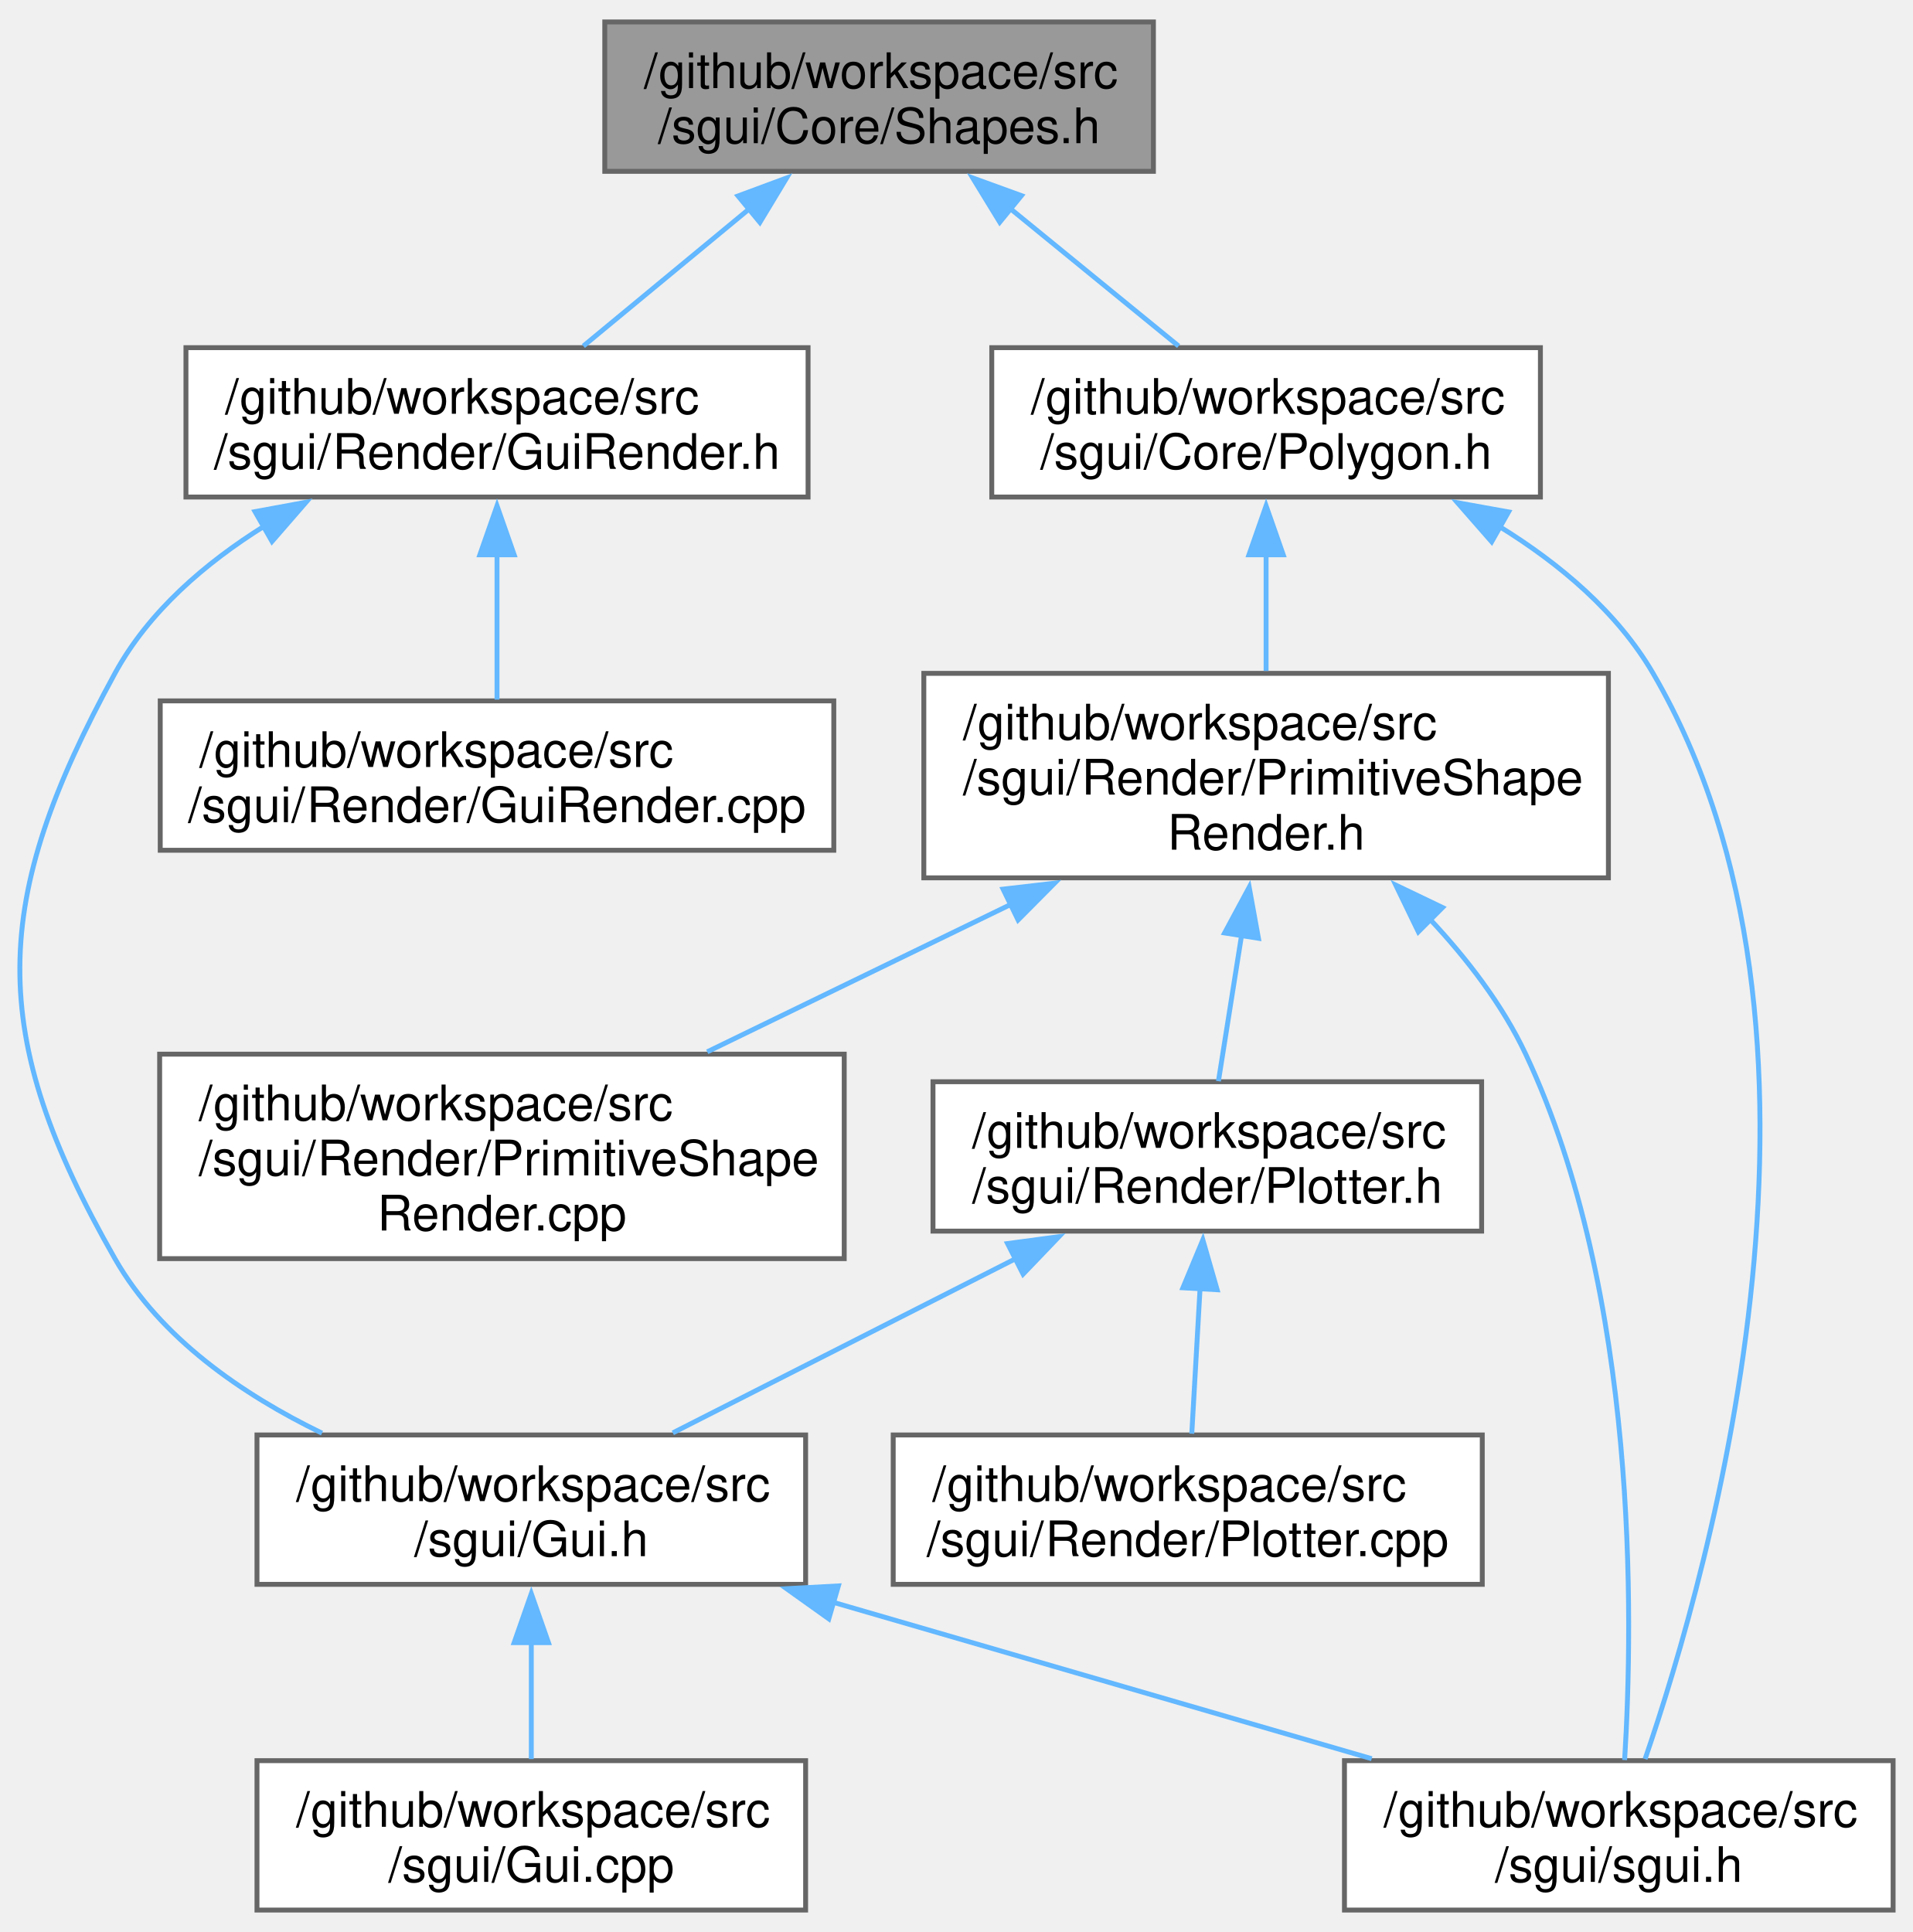
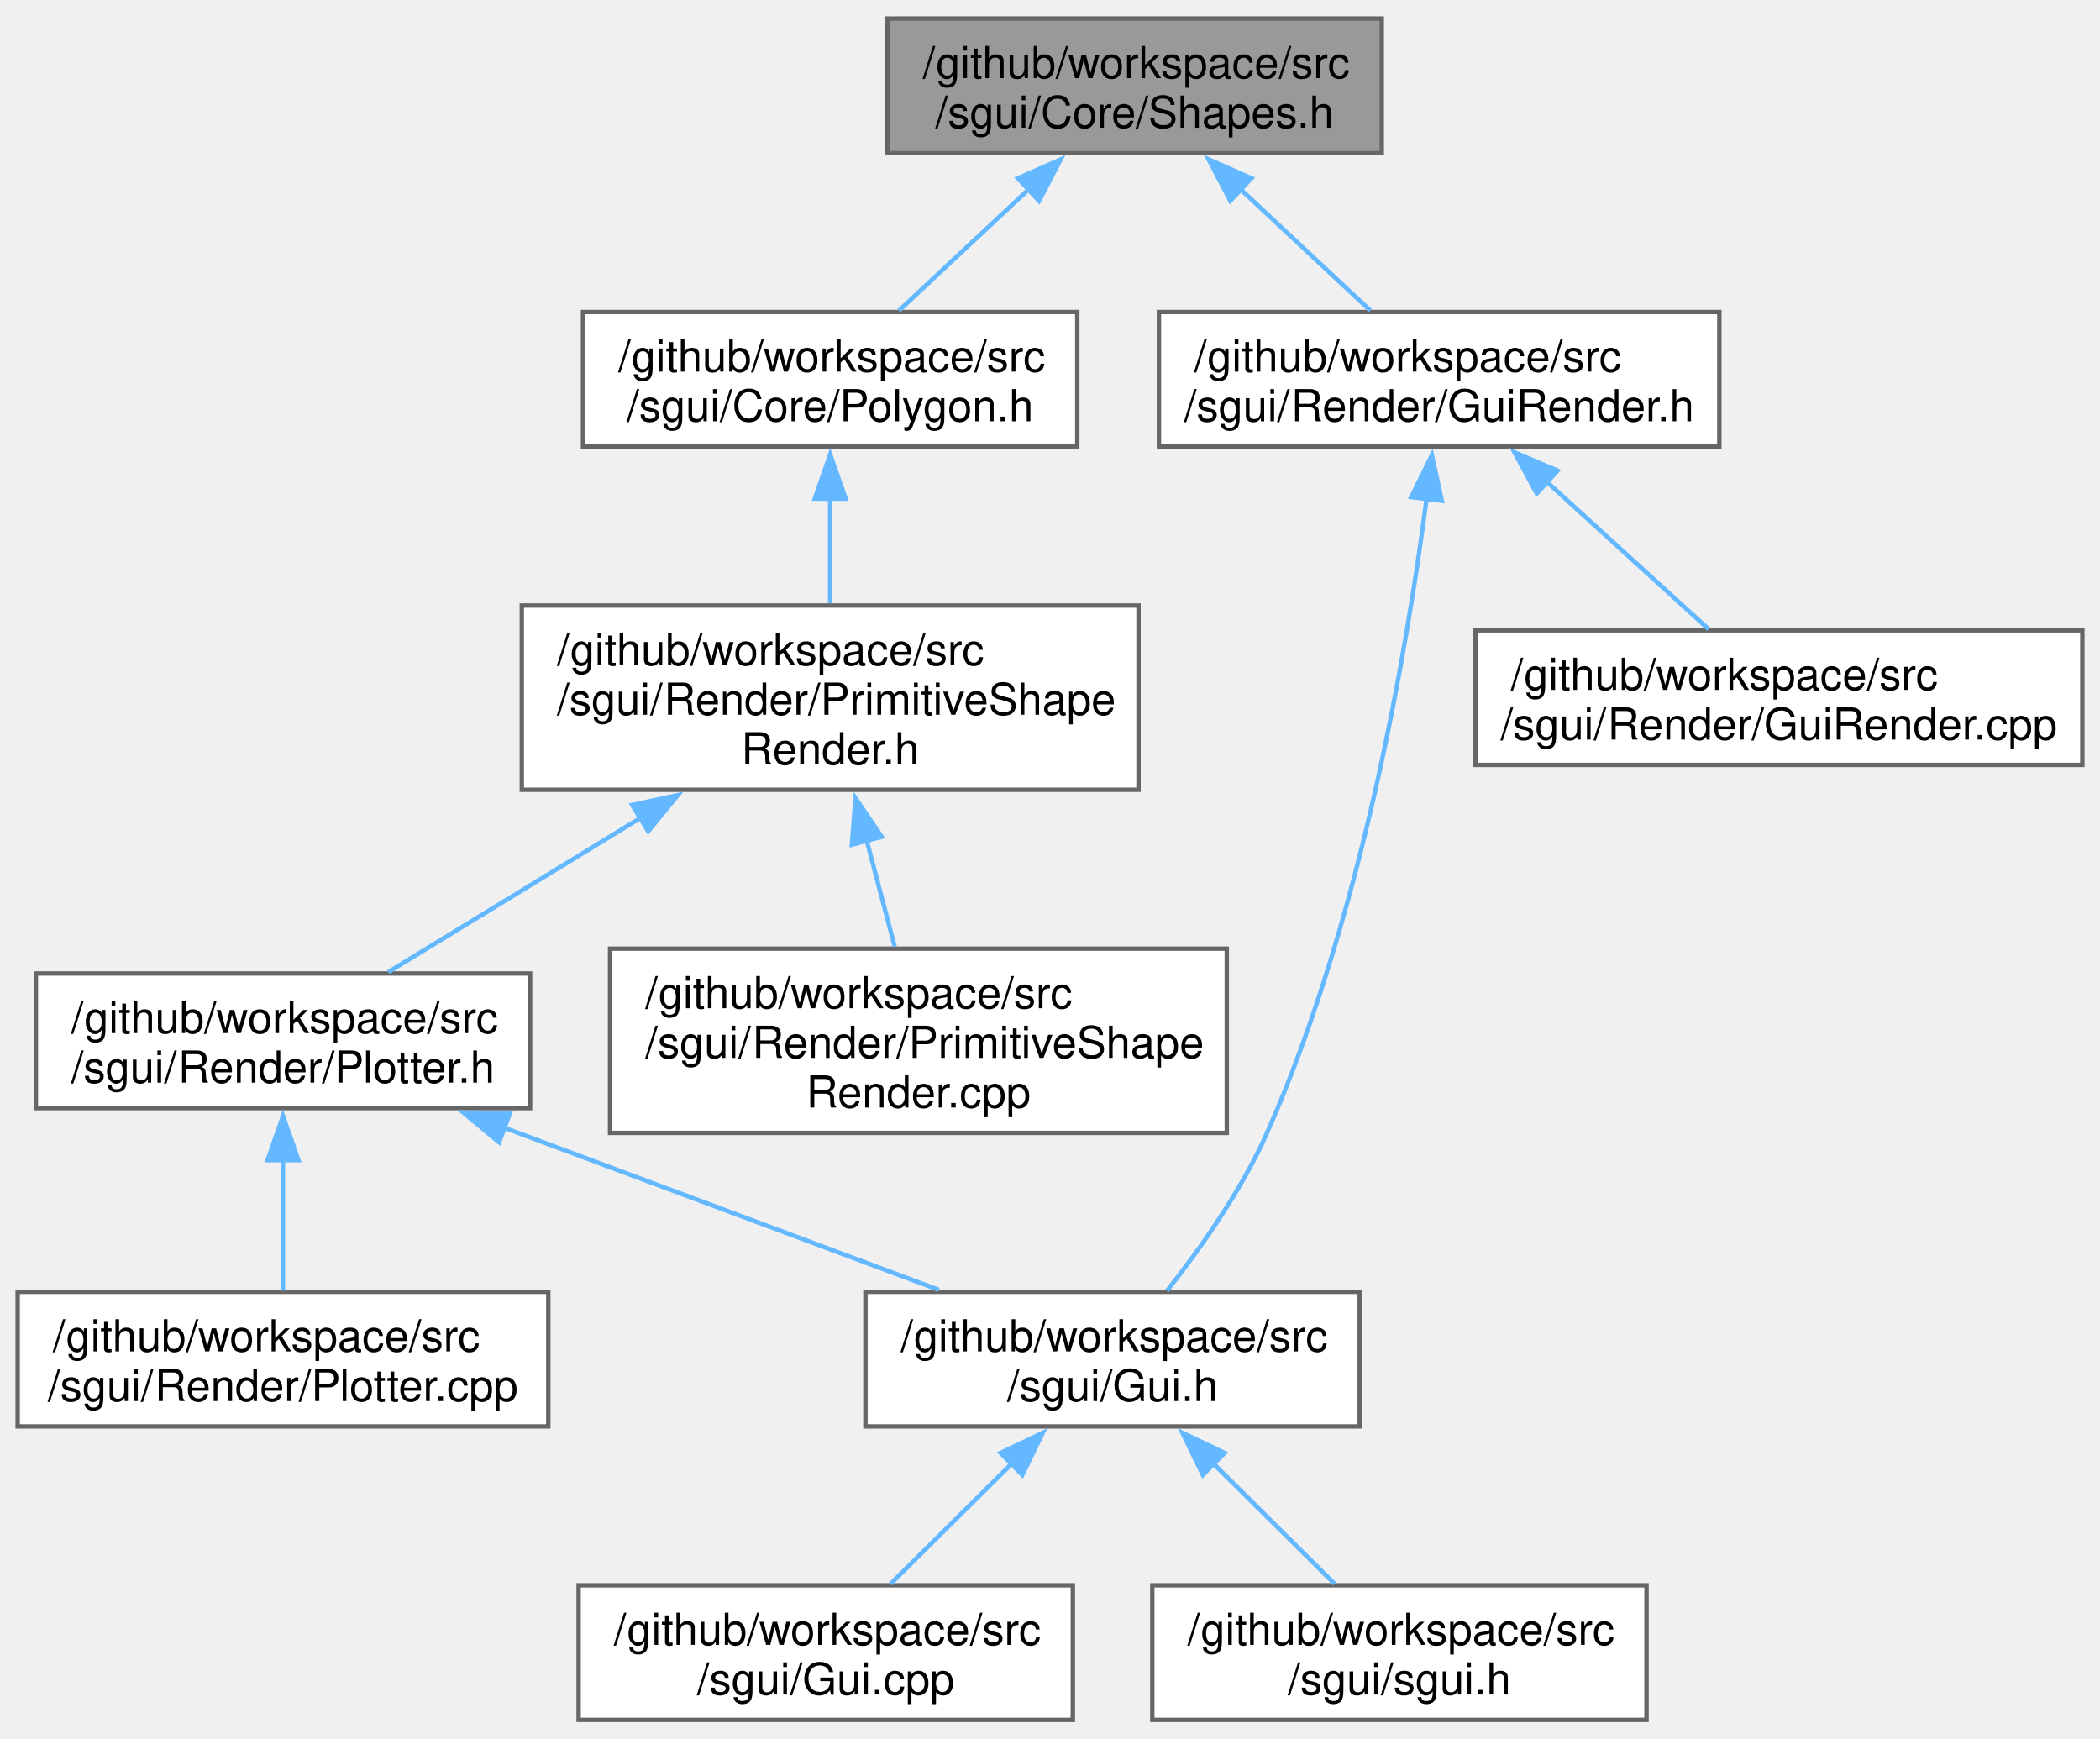
- <svg xmlns="http://www.w3.org/2000/svg" xmlns:xlink="http://www.w3.org/1999/xlink" width="390pt" height="394pt" viewBox="0.00 0.00 390.46 393.50">
+ <svg xmlns="http://www.w3.org/2000/svg" xmlns:xlink="http://www.w3.org/1999/xlink" width="476pt" height="394pt" viewBox="0.00 0.00 475.88 393.50">
  <g id="graph0" class="graph" transform="scale(1 1) rotate(0) translate(4 389.5)">
    <g id="Node000001" class="node">
      <g id="a_Node000001">
        <a xlink:title=" ">
-           <polygon fill="#999999" stroke="#666666" points="231.46,-385.5 119.46,-385.5 119.46,-355 231.46,-355 231.46,-385.5" />
-           <text text-anchor="start" x="127.46" y="-372" font-family="Helvetica,sans-Serif" font-size="10.00">/github/workspace/src</text>
-           <text text-anchor="middle" x="175.46" y="-360.75" font-family="Helvetica,sans-Serif" font-size="10.00">/sgui/Core/Shapes.h</text>
+           <polygon fill="#999999" stroke="#666666" points="309.12,-385.5 197.12,-385.5 197.12,-355 309.12,-355 309.12,-385.5" />
+           <text text-anchor="start" x="205.12" y="-372" font-family="Helvetica,sans-Serif" font-size="10.00">/github/workspace/src</text>
+           <text text-anchor="middle" x="253.12" y="-360.75" font-family="Helvetica,sans-Serif" font-size="10.00">/sgui/Core/Shapes.h</text>
        </a>
      </g>
    </g>
    <g id="Node000002" class="node">
      <g id="a_Node000002">
        <a xlink:href="_polygon_8h.html" target="_top" xlink:title=" ">
-           <polygon fill="white" stroke="#666666" points="310.46,-319 198.46,-319 198.46,-288.5 310.46,-288.5 310.46,-319" />
-           <text text-anchor="start" x="206.46" y="-305.5" font-family="Helvetica,sans-Serif" font-size="10.00">/github/workspace/src</text>
-           <text text-anchor="middle" x="254.46" y="-294.25" font-family="Helvetica,sans-Serif" font-size="10.00">/sgui/Core/Polygon.h</text>
+           <polygon fill="white" stroke="#666666" points="240.12,-319 128.12,-319 128.12,-288.5 240.12,-288.5 240.12,-319" />
+           <text text-anchor="start" x="136.12" y="-305.5" font-family="Helvetica,sans-Serif" font-size="10.00">/github/workspace/src</text>
+           <text text-anchor="middle" x="184.12" y="-294.25" font-family="Helvetica,sans-Serif" font-size="10.00">/sgui/Core/Polygon.h</text>
        </a>
      </g>
    </g>
    <g id="edge1_Node000001_Node000002" class="edge">
      <g id="a_edge1_Node000001_Node000002">
        <a xlink:title=" ">
-           <path fill="none" stroke="#63b8ff" d="M202.08,-347.52C213.45,-338.23 226.42,-327.65 236.6,-319.33" />
-           <polygon fill="#63b8ff" stroke="#63b8ff" points="200.09,-344.62 194.56,-353.66 204.52,-350.04 200.09,-344.62" />
+           <path fill="none" stroke="#63b8ff" d="M229.28,-346.96C219.5,-337.82 208.44,-327.48 199.72,-319.33" />
+           <polygon fill="#63b8ff" stroke="#63b8ff" points="226.67,-349.31 236.36,-353.58 231.45,-344.19 226.67,-349.31" />
        </a>
      </g>
    </g>
    <g id="Node000010" class="node">
      <g id="a_Node000010">
        <a xlink:href="_gui_render_8h.html" target="_top" xlink:title=" ">
-           <polygon fill="white" stroke="#666666" points="160.96,-319 33.96,-319 33.96,-288.5 160.96,-288.5 160.96,-319" />
-           <text text-anchor="start" x="41.96" y="-305.5" font-family="Helvetica,sans-Serif" font-size="10.00">/github/workspace/src</text>
-           <text text-anchor="middle" x="97.46" y="-294.25" font-family="Helvetica,sans-Serif" font-size="10.00">/sgui/Render/GuiRender.h</text>
+           <polygon fill="white" stroke="#666666" points="385.62,-319 258.62,-319 258.62,-288.5 385.62,-288.5 385.62,-319" />
+           <text text-anchor="start" x="266.62" y="-305.5" font-family="Helvetica,sans-Serif" font-size="10.00">/github/workspace/src</text>
+           <text text-anchor="middle" x="322.12" y="-294.25" font-family="Helvetica,sans-Serif" font-size="10.00">/sgui/Render/GuiRender.h</text>
        </a>
      </g>
    </g>
-     <g id="edge11_Node000001_Node000010" class="edge">
-       <g id="a_edge11_Node000001_Node000010">
+     <g id="edge9_Node000001_Node000010" class="edge">
+       <g id="a_edge9_Node000001_Node000010">
        <a xlink:title=" ">
-           <path fill="none" stroke="#63b8ff" d="M149.18,-347.52C137.95,-338.23 125.15,-327.65 115.09,-319.33" />
-           <polygon fill="#63b8ff" stroke="#63b8ff" points="146.66,-349.97 156.59,-353.65 151.12,-344.58 146.66,-349.97" />
+           <path fill="none" stroke="#63b8ff" d="M276.97,-346.96C286.75,-337.82 297.81,-327.48 306.53,-319.33" />
+           <polygon fill="#63b8ff" stroke="#63b8ff" points="274.8,-344.19 269.89,-353.58 279.58,-349.31 274.8,-344.19" />
        </a>
      </g>
    </g>
    <g id="Node000003" class="node">
      <g id="a_Node000003">
        <a xlink:href="_primitive_shape_render_8h.html" target="_top" xlink:title=" ">
-           <polygon fill="white" stroke="#666666" points="324.34,-252.5 184.59,-252.5 184.59,-210.75 324.34,-210.75 324.34,-252.5" />
-           <text text-anchor="start" x="192.59" y="-239" font-family="Helvetica,sans-Serif" font-size="10.00">/github/workspace/src</text>
-           <text text-anchor="start" x="192.59" y="-227.75" font-family="Helvetica,sans-Serif" font-size="10.00">/sgui/Render/PrimitiveShape</text>
-           <text text-anchor="middle" x="254.46" y="-216.5" font-family="Helvetica,sans-Serif" font-size="10.00">Render.h</text>
+           <polygon fill="white" stroke="#666666" points="254,-252.5 114.25,-252.5 114.25,-210.75 254,-210.75 254,-252.5" />
+           <text text-anchor="start" x="122.25" y="-239" font-family="Helvetica,sans-Serif" font-size="10.00">/github/workspace/src</text>
+           <text text-anchor="start" x="122.25" y="-227.75" font-family="Helvetica,sans-Serif" font-size="10.00">/sgui/Render/PrimitiveShape</text>
+           <text text-anchor="middle" x="184.12" y="-216.5" font-family="Helvetica,sans-Serif" font-size="10.00">Render.h</text>
        </a>
      </g>
    </g>
    <g id="edge2_Node000002_Node000003" class="edge">
      <g id="a_edge2_Node000002_Node000003">
        <a xlink:title=" ">
-           <path fill="none" stroke="#63b8ff" d="M254.46,-276.97C254.46,-269.06 254.46,-260.48 254.46,-252.99" />
-           <polygon fill="#63b8ff" stroke="#63b8ff" points="250.96,-276.71 254.46,-286.71 257.96,-276.71 250.96,-276.71" />
+           <path fill="none" stroke="#63b8ff" d="M184.12,-276.97C184.12,-269.06 184.12,-260.48 184.12,-252.99" />
+           <polygon fill="#63b8ff" stroke="#63b8ff" points="180.63,-276.71 184.13,-286.71 187.63,-276.71 180.63,-276.71" />
+         </a>
+       </g>
+     </g>
+     <g id="Node000004" class="node">
+       <g id="a_Node000004">
+         <a xlink:href="_plotter_8h.html" target="_top" xlink:title=" ">
+           <polygon fill="white" stroke="#666666" points="116.12,-169.12 4.13,-169.12 4.13,-138.62 116.12,-138.62 116.12,-169.12" />
+           <text text-anchor="start" x="12.12" y="-155.62" font-family="Helvetica,sans-Serif" font-size="10.00">/github/workspace/src</text>
+           <text text-anchor="middle" x="60.12" y="-144.38" font-family="Helvetica,sans-Serif" font-size="10.00">/sgui/Render/Plotter.h</text>
+         </a>
+       </g>
+     </g>
+     <g id="edge3_Node000003_Node000004" class="edge">
+       <g id="a_edge3_Node000003_Node000004">
+         <a xlink:title=" ">
+           <path fill="none" stroke="#63b8ff" d="M141.17,-204.38C122.02,-192.69 100.19,-179.35 84.01,-169.46" />
+           <polygon fill="#63b8ff" stroke="#63b8ff" points="139.25,-207.31 149.6,-209.54 142.89,-201.34 139.25,-207.31" />
+         </a>
+       </g>
+     </g>
+     <g id="Node000009" class="node">
+       <g id="a_Node000009">
+         <a xlink:href="_primitive_shape_render_8cpp.html" target="_top" xlink:title=" ">
+           <polygon fill="white" stroke="#666666" points="274,-174.75 134.25,-174.75 134.25,-133 274,-133 274,-174.75" />
+           <text text-anchor="start" x="142.25" y="-161.25" font-family="Helvetica,sans-Serif" font-size="10.00">/github/workspace/src</text>
+           <text text-anchor="start" x="142.25" y="-150" font-family="Helvetica,sans-Serif" font-size="10.00">/sgui/Render/PrimitiveShape</text>
+           <text text-anchor="middle" x="204.12" y="-138.75" font-family="Helvetica,sans-Serif" font-size="10.00">Render.cpp</text>
+         </a>
+       </g>
+     </g>
+     <g id="edge8_Node000003_Node000009" class="edge">
+       <g id="a_edge8_Node000003_Node000009">
+         <a xlink:title=" ">
+           <path fill="none" stroke="#63b8ff" d="M192.4,-199.28C194.55,-191.16 196.8,-182.62 198.75,-175.23" />
+           <polygon fill="#63b8ff" stroke="#63b8ff" points="189.04,-198.3 189.87,-208.86 195.81,-200.09 189.04,-198.3" />
+         </a>
+       </g>
+     </g>
+     <g id="Node000005" class="node">
+       <g id="a_Node000005">
+         <a xlink:href="_gui_8h.html" target="_top" xlink:title=" ">
+           <polygon fill="white" stroke="#666666" points="304.12,-97 192.12,-97 192.12,-66.5 304.12,-66.5 304.12,-97" />
+           <text text-anchor="start" x="200.12" y="-83.5" font-family="Helvetica,sans-Serif" font-size="10.00">/github/workspace/src</text>
+           <text text-anchor="middle" x="248.12" y="-72.25" font-family="Helvetica,sans-Serif" font-size="10.00">/sgui/Gui.h</text>
+         </a>
+       </g>
+     </g>
+     <g id="edge4_Node000004_Node000005" class="edge">
+       <g id="a_edge4_Node000004_Node000005">
+         <a xlink:title=" ">
+           <path fill="none" stroke="#63b8ff" d="M110.09,-134.24C140.98,-122.71 180.08,-108.13 208.77,-97.43" />
+           <polygon fill="#63b8ff" stroke="#63b8ff" points="109.1,-130.87 100.95,-137.65 111.55,-137.43 109.1,-130.87" />
+         </a>
+       </g>
+     </g>
+     <g id="Node000008" class="node">
+       <g id="a_Node000008">
+         <a xlink:href="_plotter_8cpp.html" target="_top" xlink:title=" ">
+           <polygon fill="white" stroke="#666666" points="120.25,-97 0,-97 0,-66.5 120.25,-66.5 120.25,-97" />
+           <text text-anchor="start" x="8" y="-83.5" font-family="Helvetica,sans-Serif" font-size="10.00">/github/workspace/src</text>
+           <text text-anchor="middle" x="60.12" y="-72.25" font-family="Helvetica,sans-Serif" font-size="10.00">/sgui/Render/Plotter.cpp</text>
+         </a>
+       </g>
+     </g>
+     <g id="edge7_Node000004_Node000008" class="edge">
+       <g id="a_edge7_Node000004_Node000008">
+         <a xlink:title=" ">
+           <path fill="none" stroke="#63b8ff" d="M60.12,-126.9C60.12,-116.89 60.12,-105.81 60.12,-97.26" />
+           <polygon fill="#63b8ff" stroke="#63b8ff" points="56.63,-126.83 60.13,-136.83 63.63,-126.83 56.63,-126.83" />
+         </a>
+       </g>
+     </g>
+     <g id="Node000006" class="node">
+       <g id="a_Node000006">
+         <a xlink:href="_gui_8cpp.html" target="_top" xlink:title=" ">
+           <polygon fill="white" stroke="#666666" points="239.12,-30.5 127.12,-30.5 127.12,0 239.12,0 239.12,-30.5" />
+           <text text-anchor="start" x="135.12" y="-17" font-family="Helvetica,sans-Serif" font-size="10.00">/github/workspace/src</text>
+           <text text-anchor="middle" x="183.12" y="-5.75" font-family="Helvetica,sans-Serif" font-size="10.00">/sgui/Gui.cpp</text>
+         </a>
+       </g>
+     </g>
+     <g id="edge5_Node000005_Node000006" class="edge">
+       <g id="a_edge5_Node000005_Node000006">
+         <a xlink:title=" ">
+           <path fill="none" stroke="#63b8ff" d="M225.39,-58.19C216.24,-49.11 205.95,-38.9 197.82,-30.83" />
+           <polygon fill="#63b8ff" stroke="#63b8ff" points="222.74,-60.49 232.3,-65.05 227.67,-55.52 222.74,-60.49" />
        </a>
      </g>
    </g>
    <g id="Node000007" class="node">
      <g id="a_Node000007">
        <a xlink:href="sgui_8h.html" target="_top" xlink:title=" ">
-           <polygon fill="white" stroke="#666666" points="382.46,-30.5 270.46,-30.5 270.46,0 382.46,0 382.46,-30.5" />
-           <text text-anchor="start" x="278.46" y="-17" font-family="Helvetica,sans-Serif" font-size="10.00">/github/workspace/src</text>
-           <text text-anchor="middle" x="326.46" y="-5.75" font-family="Helvetica,sans-Serif" font-size="10.00">/sgui/sgui.h</text>
-         </a>
-       </g>
-     </g>
-     <g id="edge10_Node000002_Node000007" class="edge">
-       <g id="a_edge10_Node000002_Node000007">
-         <a xlink:title=" ">
-           <path fill="none" stroke="#63b8ff" d="M302.08,-282.49C314.36,-274.92 326.16,-265.02 333.46,-252.5 376.24,-179.12 345.26,-69.94 331.83,-30.84" />
-           <polygon fill="#63b8ff" stroke="#63b8ff" points="300.51,-279.37 293.53,-287.34 303.96,-285.46 300.51,-279.37" />
-         </a>
-       </g>
-     </g>
-     <g id="Node000004" class="node">
-       <g id="a_Node000004">
-         <a xlink:href="_plotter_8h.html" target="_top" xlink:title=" ">
-           <polygon fill="white" stroke="#666666" points="298.46,-169.12 186.46,-169.12 186.46,-138.62 298.46,-138.62 298.46,-169.12" />
-           <text text-anchor="start" x="194.46" y="-155.62" font-family="Helvetica,sans-Serif" font-size="10.00">/github/workspace/src</text>
-           <text text-anchor="middle" x="242.46" y="-144.38" font-family="Helvetica,sans-Serif" font-size="10.00">/sgui/Render/Plotter.h</text>
-         </a>
-       </g>
-     </g>
-     <g id="edge3_Node000003_Node000004" class="edge">
-       <g id="a_edge3_Node000003_Node000004">
-         <a xlink:title=" ">
-           <path fill="none" stroke="#63b8ff" d="M249.46,-199.06C247.82,-188.69 246.07,-177.67 244.73,-169.23" />
-           <polygon fill="#63b8ff" stroke="#63b8ff" points="245.99,-199.5 251.01,-208.83 252.9,-198.41 245.99,-199.5" />
-         </a>
-       </g>
-     </g>
-     <g id="edge9_Node000003_Node000007" class="edge">
-       <g id="a_edge9_Node000003_Node000007">
-         <a xlink:title=" ">
-           <path fill="none" stroke="#63b8ff" d="M287.86,-202.36C295.49,-194.23 302.73,-184.81 307.46,-174.75 330.44,-125.83 329.43,-59.47 327.65,-30.63" />
-           <polygon fill="#63b8ff" stroke="#63b8ff" points="285.54,-199.73 280.93,-209.27 290.48,-204.69 285.54,-199.73" />
-         </a>
-       </g>
-     </g>
-     <g id="Node000009" class="node">
-       <g id="a_Node000009">
-         <a xlink:href="_primitive_shape_render_8cpp.html" target="_top" xlink:title=" ">
-           <polygon fill="white" stroke="#666666" points="168.34,-174.75 28.59,-174.75 28.59,-133 168.34,-133 168.34,-174.75" />
-           <text text-anchor="start" x="36.59" y="-161.25" font-family="Helvetica,sans-Serif" font-size="10.00">/github/workspace/src</text>
-           <text text-anchor="start" x="36.59" y="-150" font-family="Helvetica,sans-Serif" font-size="10.00">/sgui/Render/PrimitiveShape</text>
-           <text text-anchor="middle" x="98.46" y="-138.75" font-family="Helvetica,sans-Serif" font-size="10.00">Render.cpp</text>
-         </a>
-       </g>
-     </g>
-     <g id="edge8_Node000003_Node000009" class="edge">
-       <g id="a_edge8_Node000003_Node000009">
-         <a xlink:title=" ">
-           <path fill="none" stroke="#63b8ff" d="M202.38,-205.34C182.22,-195.55 159.46,-184.49 140.38,-175.23" />
-           <polygon fill="#63b8ff" stroke="#63b8ff" points="200.77,-208.44 211.29,-209.66 203.83,-202.15 200.77,-208.44" />
-         </a>
-       </g>
-     </g>
-     <g id="Node000005" class="node">
-       <g id="a_Node000005">
-         <a xlink:href="_gui_8h.html" target="_top" xlink:title=" ">
-           <polygon fill="white" stroke="#666666" points="160.46,-97 48.46,-97 48.46,-66.5 160.46,-66.5 160.46,-97" />
-           <text text-anchor="start" x="56.46" y="-83.5" font-family="Helvetica,sans-Serif" font-size="10.00">/github/workspace/src</text>
-           <text text-anchor="middle" x="104.46" y="-72.25" font-family="Helvetica,sans-Serif" font-size="10.00">/sgui/Gui.h</text>
-         </a>
-       </g>
-     </g>
-     <g id="edge4_Node000004_Node000005" class="edge">
-       <g id="a_edge4_Node000004_Node000005">
-         <a xlink:title=" ">
-           <path fill="none" stroke="#63b8ff" d="M203.38,-133.02C181.11,-121.7 153.68,-107.76 133.35,-97.43" />
-           <polygon fill="#63b8ff" stroke="#63b8ff" points="201.68,-136.08 212.18,-137.49 204.85,-129.84 201.68,-136.08" />
-         </a>
-       </g>
-     </g>
-     <g id="Node000008" class="node">
-       <g id="a_Node000008">
-         <a xlink:href="_plotter_8cpp.html" target="_top" xlink:title=" ">
-           <polygon fill="white" stroke="#666666" points="298.59,-97 178.34,-97 178.34,-66.5 298.59,-66.5 298.59,-97" />
-           <text text-anchor="start" x="186.34" y="-83.5" font-family="Helvetica,sans-Serif" font-size="10.00">/github/workspace/src</text>
-           <text text-anchor="middle" x="238.46" y="-72.25" font-family="Helvetica,sans-Serif" font-size="10.00">/sgui/Render/Plotter.cpp</text>
-         </a>
-       </g>
-     </g>
-     <g id="edge7_Node000004_Node000008" class="edge">
-       <g id="a_edge7_Node000004_Node000008">
-         <a xlink:title=" ">
-           <path fill="none" stroke="#63b8ff" d="M240.98,-126.9C240.41,-116.89 239.78,-105.81 239.29,-97.26" />
-           <polygon fill="#63b8ff" stroke="#63b8ff" points="237.48,-127.05 241.55,-136.83 244.47,-126.65 237.48,-127.05" />
-         </a>
-       </g>
-     </g>
-     <g id="Node000006" class="node">
-       <g id="a_Node000006">
-         <a xlink:href="_gui_8cpp.html" target="_top" xlink:title=" ">
-           <polygon fill="white" stroke="#666666" points="160.46,-30.5 48.46,-30.5 48.46,0 160.46,0 160.46,-30.5" />
-           <text text-anchor="start" x="56.46" y="-17" font-family="Helvetica,sans-Serif" font-size="10.00">/github/workspace/src</text>
-           <text text-anchor="middle" x="104.46" y="-5.75" font-family="Helvetica,sans-Serif" font-size="10.00">/sgui/Gui.cpp</text>
-         </a>
-       </g>
-     </g>
-     <g id="edge5_Node000005_Node000006" class="edge">
-       <g id="a_edge5_Node000005_Node000006">
-         <a xlink:title=" ">
-           <path fill="none" stroke="#63b8ff" d="M104.46,-54.81C104.46,-46.64 104.46,-37.91 104.46,-30.83" />
-           <polygon fill="#63b8ff" stroke="#63b8ff" points="100.96,-54.6 104.46,-64.6 107.96,-54.6 100.96,-54.6" />
+           <polygon fill="white" stroke="#666666" points="369.12,-30.5 257.12,-30.5 257.12,0 369.12,0 369.12,-30.5" />
+           <text text-anchor="start" x="265.12" y="-17" font-family="Helvetica,sans-Serif" font-size="10.00">/github/workspace/src</text>
+           <text text-anchor="middle" x="313.12" y="-5.75" font-family="Helvetica,sans-Serif" font-size="10.00">/sgui/sgui.h</text>
        </a>
      </g>
    </g>
    <g id="edge6_Node000005_Node000007" class="edge">
      <g id="a_edge6_Node000005_Node000007">
        <a xlink:title=" ">
-           <path fill="none" stroke="#63b8ff" d="M166.05,-62.85C200.69,-52.79 243.39,-40.39 276.02,-30.9" />
-           <polygon fill="#63b8ff" stroke="#63b8ff" points="165.19,-59.46 156.57,-65.61 167.15,-66.18 165.19,-59.46" />
+           <path fill="none" stroke="#63b8ff" d="M270.86,-58.19C280.01,-49.11 290.3,-38.9 298.43,-30.83" />
+           <polygon fill="#63b8ff" stroke="#63b8ff" points="268.58,-55.52 263.95,-65.05 273.51,-60.49 268.58,-55.52" />
        </a>
      </g>
    </g>
-     <g id="edge12_Node000010_Node000005" class="edge">
-       <g id="a_edge12_Node000010_Node000005">
+     <g id="edge10_Node000010_Node000005" class="edge">
+       <g id="a_edge10_Node000010_Node000005">
        <a xlink:title=" ">
-           <path fill="none" stroke="#63b8ff" d="M50.02,-282.61C37.89,-275.03 26.34,-265.11 19.46,-252.5 -5.97,-205.87 -6.86,-179.13 19.46,-133 28.72,-116.77 45.5,-105.25 61.73,-97.37" />
-           <polygon fill="#63b8ff" stroke="#63b8ff" points="48.06,-285.52 58.48,-287.44 51.53,-279.44 48.06,-285.52" />
+           <path fill="none" stroke="#63b8ff" d="M319.29,-276.8C314.86,-242.63 304.51,-181.26 283.12,-133 277.35,-119.98 268.03,-106.82 260.46,-97.24" />
+           <polygon fill="#63b8ff" stroke="#63b8ff" points="315.8,-277.07 320.48,-286.57 322.74,-276.22 315.8,-277.07" />
        </a>
      </g>
    </g>
    <g id="Node000011" class="node">
      <g id="a_Node000011">
        <a xlink:href="_gui_render_8cpp.html" target="_top" xlink:title=" ">
-           <polygon fill="white" stroke="#666666" points="166.21,-246.88 28.71,-246.88 28.71,-216.38 166.21,-216.38 166.21,-246.88" />
-           <text text-anchor="start" x="36.71" y="-233.38" font-family="Helvetica,sans-Serif" font-size="10.00">/github/workspace/src</text>
-           <text text-anchor="middle" x="97.46" y="-222.12" font-family="Helvetica,sans-Serif" font-size="10.00">/sgui/Render/GuiRender.cpp</text>
+           <polygon fill="white" stroke="#666666" points="467.88,-246.88 330.38,-246.88 330.38,-216.38 467.88,-216.38 467.88,-246.88" />
+           <text text-anchor="start" x="338.38" y="-233.38" font-family="Helvetica,sans-Serif" font-size="10.00">/github/workspace/src</text>
+           <text text-anchor="middle" x="399.12" y="-222.12" font-family="Helvetica,sans-Serif" font-size="10.00">/sgui/Render/GuiRender.cpp</text>
        </a>
      </g>
    </g>
-     <g id="edge13_Node000010_Node000011" class="edge">
-       <g id="a_edge13_Node000010_Node000011">
+     <g id="edge11_Node000010_Node000011" class="edge">
+       <g id="a_edge11_Node000010_Node000011">
        <a xlink:title=" ">
-           <path fill="none" stroke="#63b8ff" d="M97.46,-276.77C97.46,-266.76 97.46,-255.69 97.46,-247.14" />
-           <polygon fill="#63b8ff" stroke="#63b8ff" points="93.96,-276.71 97.46,-286.71 100.96,-276.71 93.96,-276.71" />
+           <path fill="none" stroke="#63b8ff" d="M346.37,-280.67C358.39,-269.73 372.56,-256.82 383.19,-247.14" />
+           <polygon fill="#63b8ff" stroke="#63b8ff" points="344.24,-277.88 339.2,-287.2 348.95,-283.06 344.24,-277.88" />
        </a>
      </g>
    </g>
  </g>
</svg>
